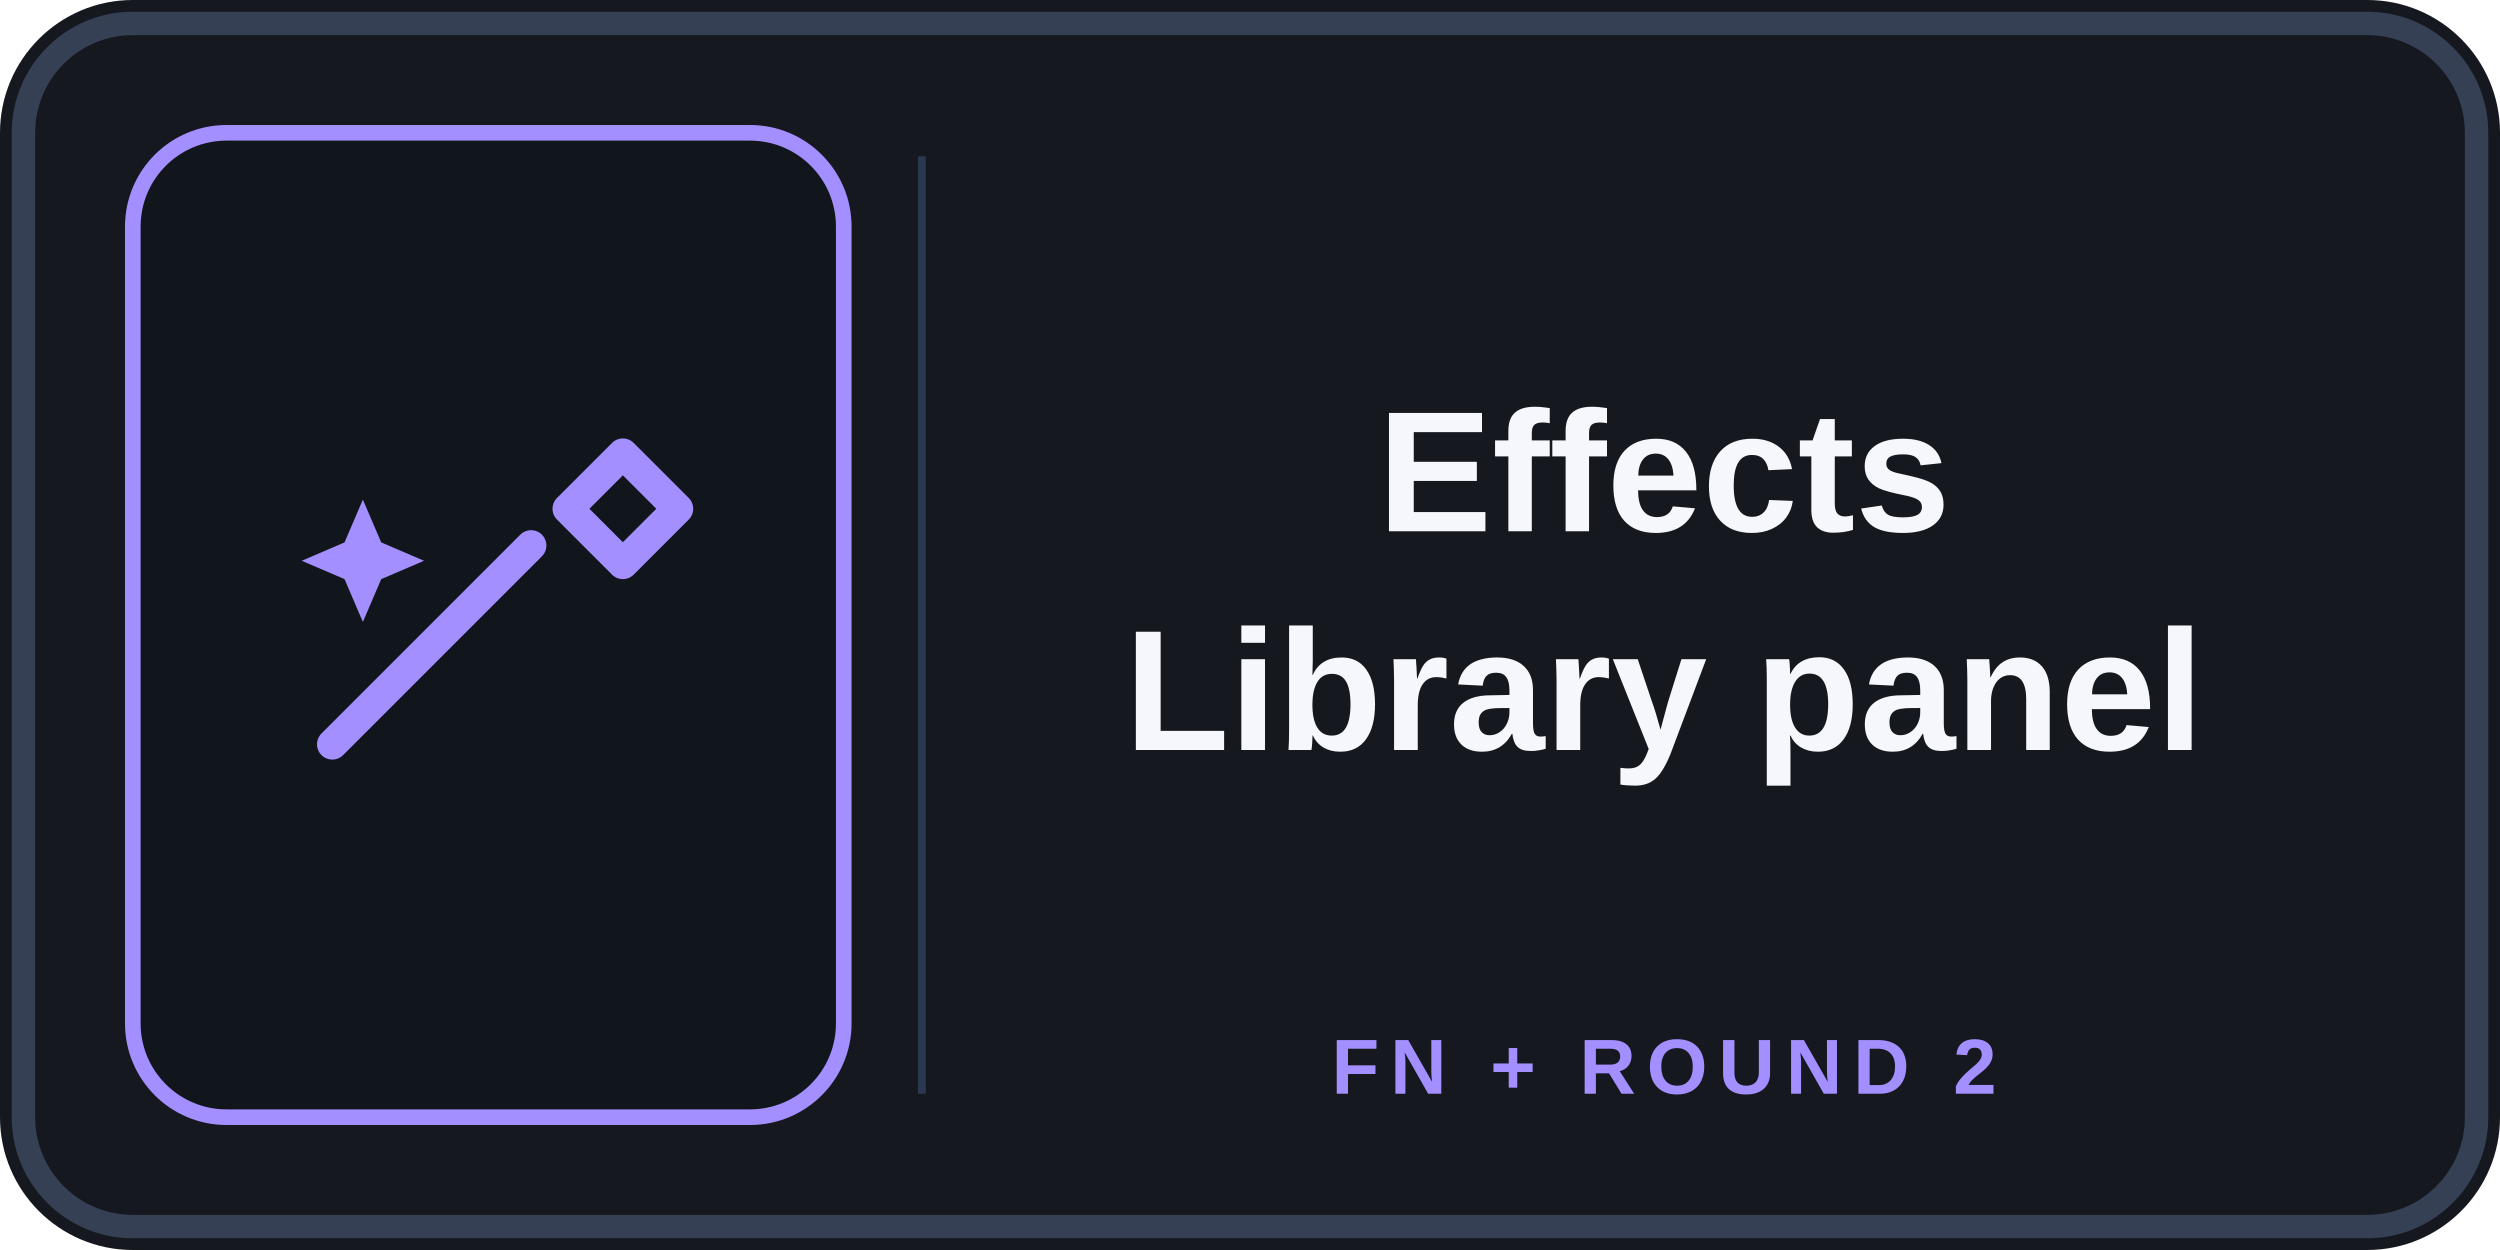
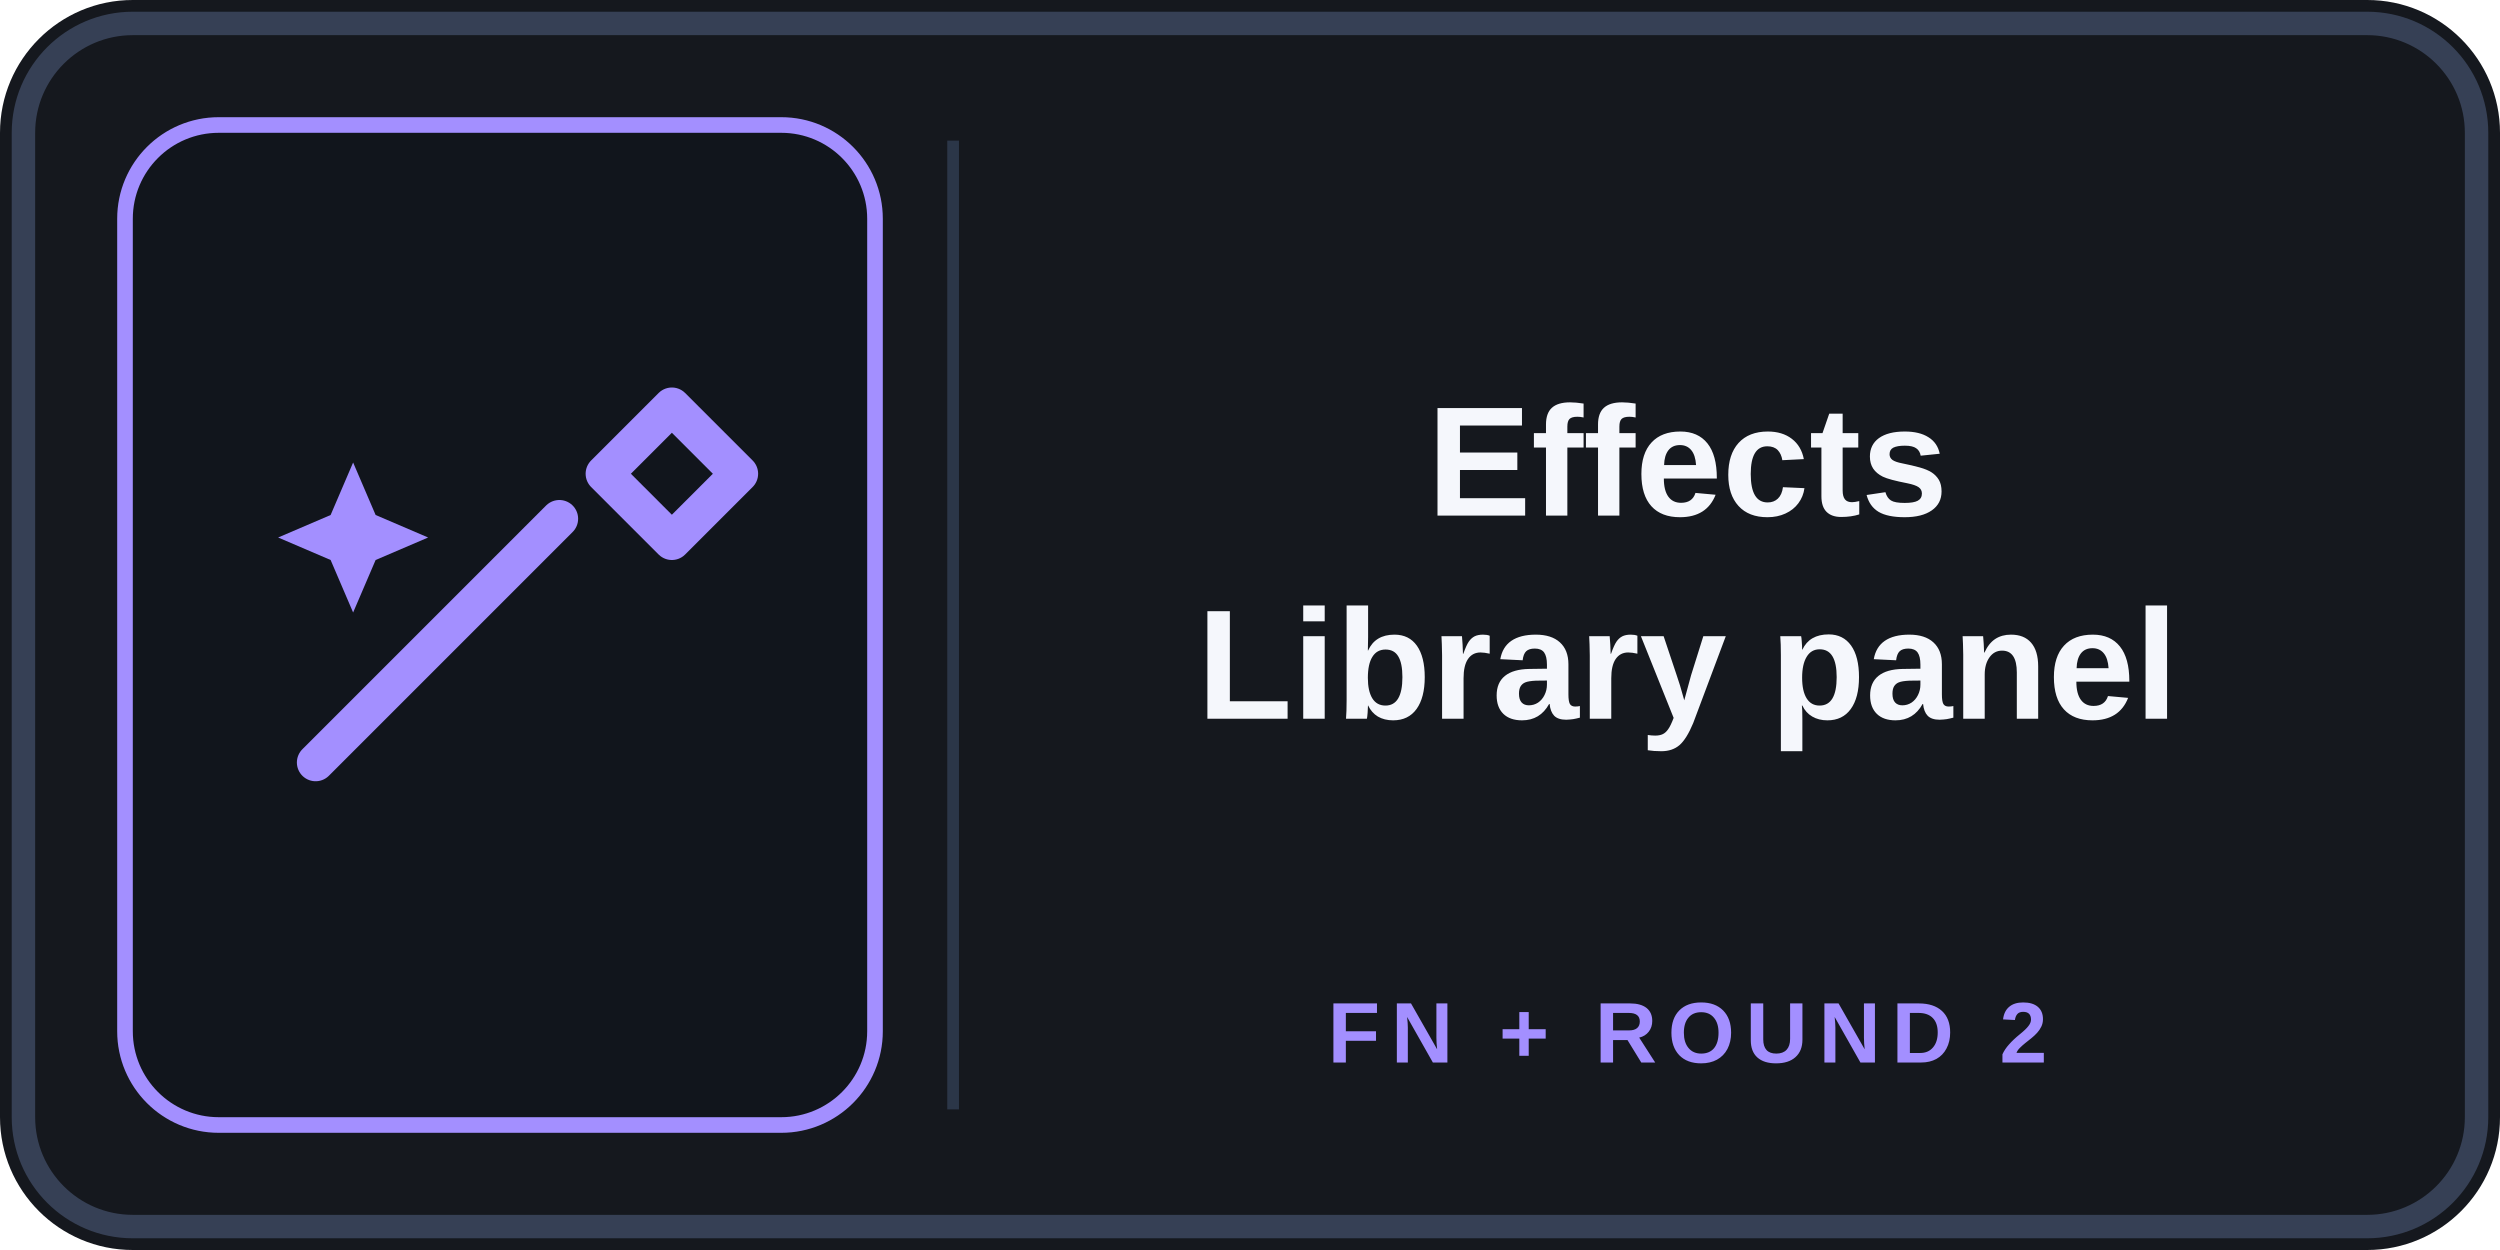
<svg xmlns="http://www.w3.org/2000/svg" width="320" height="160" viewBox="0 0 320 160">
  <rect width="320" height="160" rx="17" fill="#15181E" />
  <rect x="3" y="3" width="314" height="154" rx="14" fill="none" stroke="#364055" stroke-width="3" />
-   <rect x="17" y="17" width="91" height="126" rx="12" fill="#11151C" stroke="#A38FFF" stroke-width="2" />
-   <svg x="21" y="21" width="83" height="118" viewBox="0 0 212 212" preserveAspectRatio="xMidYMid meet">
+   <rect x="16" y="16" width="96" height="128" rx="12" fill="#11151C" stroke="#A38FFF" stroke-width="2" />
+   <g transform="translate(14, 28) scale(0.48)">
    <path d="M55 145l65-65m12-12 18-18 18 18-18 18z" stroke="#A38FFF" stroke-width="10" stroke-linecap="round" stroke-linejoin="round" fill="none" />
    <path d="M65 65l6 14 14 6-14 6-6 14-6-14-14-6 14-6z" fill="#A38FFF" />
-   </svg>
-   <line x1="118" y1="20" x2="118" y2="140" stroke="#2A3850" stroke-width="1" />
-   <text x="213" y="68" text-anchor="middle" fill="#F5F7FC" font-family="Arial,Helvetica,sans-serif" font-size="22" font-weight="700" textLength="92" lengthAdjust="spacingAndGlyphs">Effects</text>
-   <text x="213" y="96" text-anchor="middle" fill="#F5F7FC" font-family="Arial,Helvetica,sans-serif" font-size="22" font-weight="700" textLength="172" lengthAdjust="spacingAndGlyphs">Library panel</text>
-   <text x="213" y="140" text-anchor="middle" fill="#A38FFF" font-family="Arial,Helvetica,sans-serif" font-size="10" font-weight="700" letter-spacing="1.4">FN + ROUND 2</text>
+   </g>
+   <line x1="122" y1="18" x2="122" y2="142" stroke="#2B3648" stroke-width="1.5" />
+   <text x="216" y="66" text-anchor="middle" fill="#F5F7FC" font-family="Arial, Helvetica, sans-serif" font-size="20" font-weight="700">Effects</text>
+   <text x="216" y="92" text-anchor="middle" fill="#F5F7FC" font-family="Arial, Helvetica, sans-serif" font-size="20" font-weight="700">Library panel</text>
+   <text x="216" y="136" text-anchor="middle" fill="#A38FFF" font-family="Arial, Helvetica, sans-serif" font-size="11" font-weight="700" letter-spacing="1.4">FN + ROUND 2</text>
</svg>
